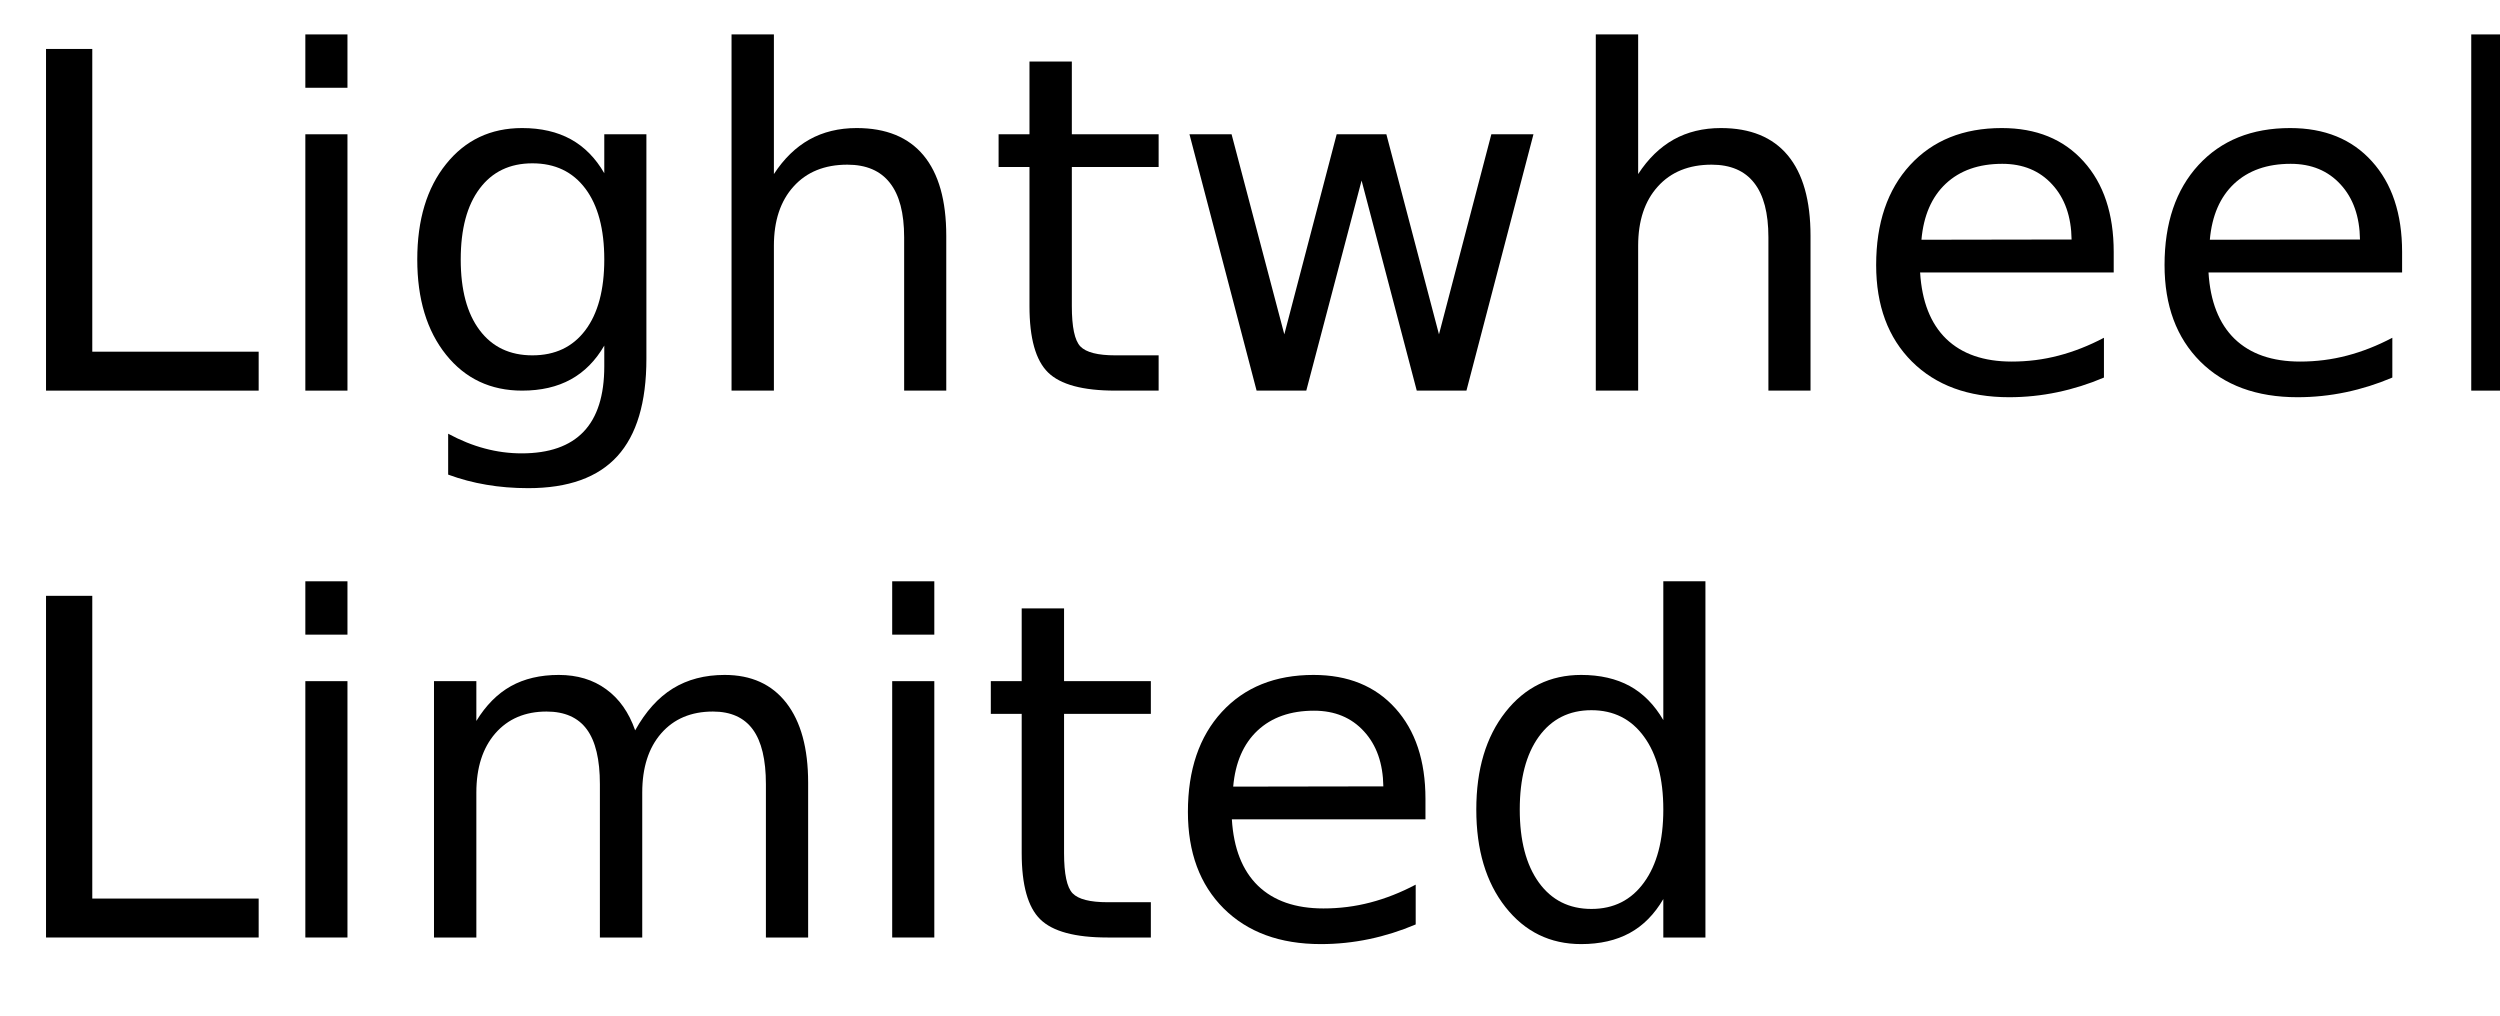
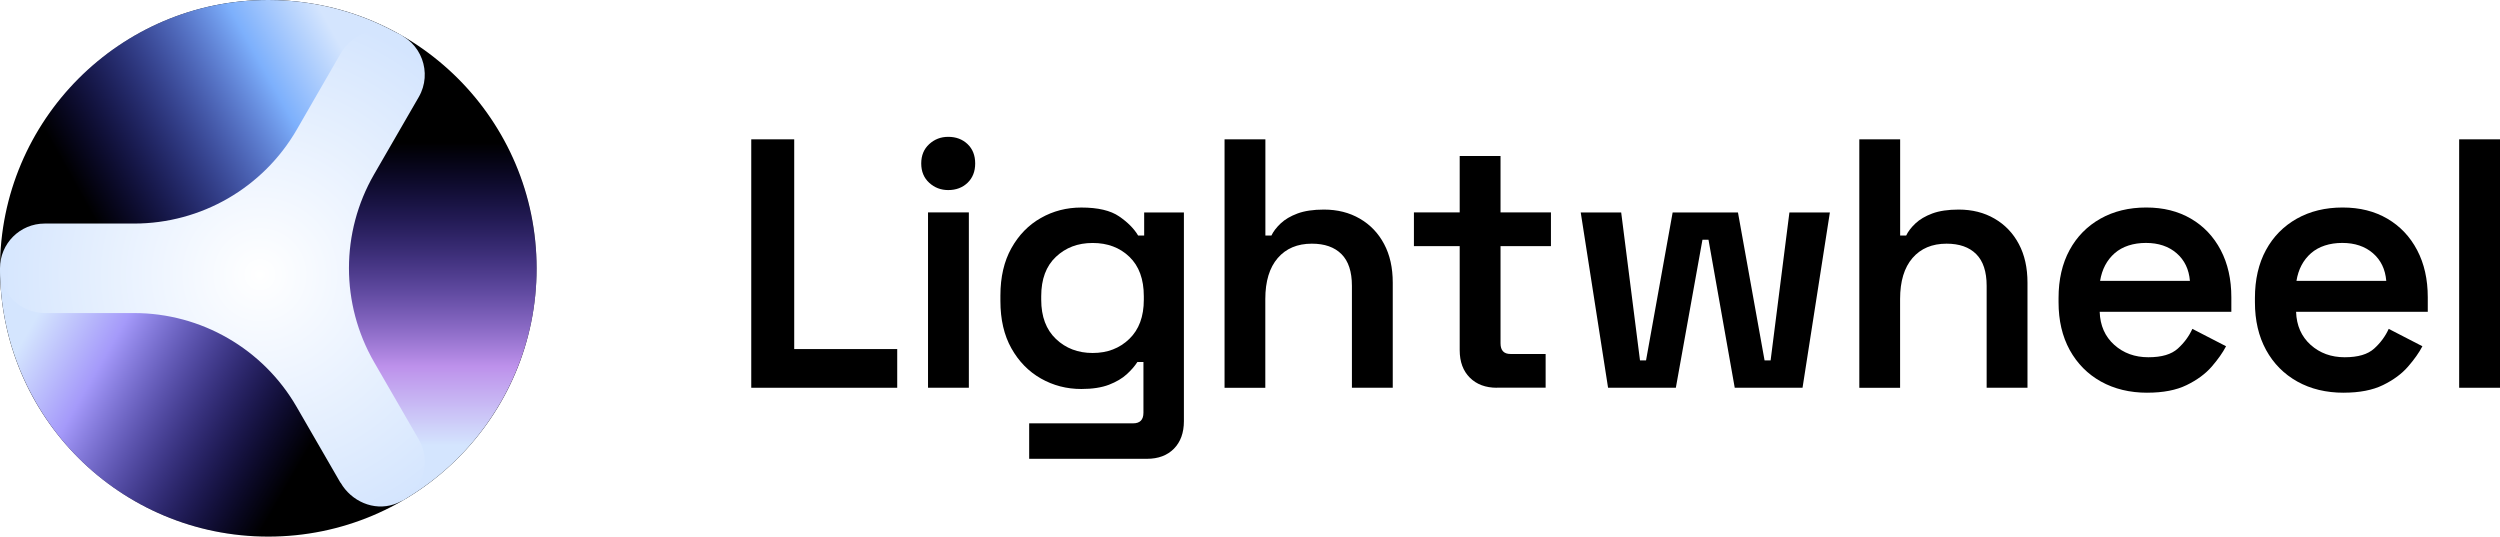
- <svg xmlns="http://www.w3.org/2000/svg" xmlns:xlink="http://www.w3.org/1999/xlink" width="320" height="130" viewBox="0 0 320 130">
+ <svg xmlns="http://www.w3.org/2000/svg" id="_图层_1" data-name="图层 1" viewBox="0 0 931.77 200">
  <defs>
-     <g>
-       <g id="glyph-0-0">
-         <path d="M 5.891 -43.734 L 11.812 -43.734 L 11.812 -4.984 L 33.109 -4.984 L 33.109 0 L 5.891 0 Z M 5.891 -43.734 " />
-       </g>
-       <g id="glyph-0-1">
-         <path d="M 5.656 -32.812 L 11.047 -32.812 L 11.047 0 L 5.656 0 Z M 5.656 -45.594 L 11.047 -45.594 L 11.047 -38.766 L 5.656 -38.766 Z M 5.656 -45.594 " />
-       </g>
-       <g id="glyph-0-2">
-         <path d="M 27.25 -16.781 C 27.25 -20.688 26.441 -23.711 24.828 -25.859 C 23.211 -28.016 20.953 -29.094 18.047 -29.094 C 15.16 -29.094 12.91 -28.016 11.297 -25.859 C 9.68 -23.711 8.875 -20.688 8.875 -16.781 C 8.875 -12.895 9.68 -9.879 11.297 -7.734 C 12.91 -5.586 15.16 -4.516 18.047 -4.516 C 20.953 -4.516 23.211 -5.586 24.828 -7.734 C 26.441 -9.879 27.25 -12.895 27.25 -16.781 Z M 32.641 -4.078 C 32.641 1.516 31.398 5.672 28.922 8.391 C 26.441 11.117 22.641 12.484 17.516 12.484 C 15.617 12.484 13.832 12.336 12.156 12.047 C 10.477 11.766 8.848 11.332 7.266 10.75 L 7.266 5.516 C 8.848 6.367 10.41 7 11.953 7.406 C 13.492 7.82 15.066 8.031 16.672 8.031 C 20.203 8.031 22.848 7.102 24.609 5.25 C 26.367 3.406 27.25 0.617 27.25 -3.109 L 27.25 -5.766 C 26.133 -3.836 24.707 -2.395 22.969 -1.438 C 21.227 -0.477 19.148 0 16.734 0 C 12.703 0 9.457 -1.531 7 -4.594 C 4.539 -7.664 3.312 -11.727 3.312 -16.781 C 3.312 -21.863 4.539 -25.938 7 -29 C 9.457 -32.07 12.703 -33.609 16.734 -33.609 C 19.148 -33.609 21.227 -33.129 22.969 -32.172 C 24.707 -31.211 26.133 -29.766 27.25 -27.828 L 27.25 -32.812 L 32.641 -32.812 Z M 32.641 -4.078 " />
-       </g>
-       <g id="glyph-0-3">
-         <path d="M 32.938 -19.812 L 32.938 0 L 27.547 0 L 27.547 -19.625 C 27.547 -22.727 26.938 -25.051 25.719 -26.594 C 24.508 -28.145 22.695 -28.922 20.281 -28.922 C 17.363 -28.922 15.066 -27.988 13.391 -26.125 C 11.711 -24.27 10.875 -21.742 10.875 -18.547 L 10.875 0 L 5.453 0 L 5.453 -45.594 L 10.875 -45.594 L 10.875 -27.719 C 12.156 -29.688 13.672 -31.16 15.422 -32.141 C 17.172 -33.117 19.188 -33.609 21.469 -33.609 C 25.238 -33.609 28.094 -32.441 30.031 -30.109 C 31.969 -27.773 32.938 -24.344 32.938 -19.812 Z M 32.938 -19.812 " />
-       </g>
-       <g id="glyph-0-4">
-         <path d="M 10.984 -42.125 L 10.984 -32.812 L 22.094 -32.812 L 22.094 -28.625 L 10.984 -28.625 L 10.984 -10.812 C 10.984 -8.133 11.348 -6.414 12.078 -5.656 C 12.816 -4.895 14.305 -4.516 16.547 -4.516 L 22.094 -4.516 L 22.094 0 L 16.547 0 C 12.391 0 9.52 -0.773 7.938 -2.328 C 6.352 -3.879 5.562 -6.707 5.562 -10.812 L 5.562 -28.625 L 1.609 -28.625 L 1.609 -32.812 L 5.562 -32.812 L 5.562 -42.125 Z M 10.984 -42.125 " />
-       </g>
-       <g id="glyph-0-5">
-         <path d="M 2.516 -32.812 L 7.906 -32.812 L 14.656 -7.203 L 21.359 -32.812 L 27.719 -32.812 L 34.453 -7.203 L 41.156 -32.812 L 46.547 -32.812 L 37.969 0 L 31.609 0 L 24.547 -26.891 L 17.469 0 L 11.109 0 Z M 2.516 -32.812 " />
-       </g>
-       <g id="glyph-0-6">
-         <path d="M 33.719 -17.75 L 33.719 -15.125 L 8.938 -15.125 C 9.164 -11.406 10.281 -8.57 12.281 -6.625 C 14.289 -4.688 17.082 -3.719 20.656 -3.719 C 22.727 -3.719 24.734 -3.973 26.672 -4.484 C 28.617 -4.992 30.551 -5.754 32.469 -6.766 L 32.469 -1.672 C 30.531 -0.848 28.547 -0.223 26.516 0.203 C 24.484 0.629 22.422 0.844 20.328 0.844 C 15.098 0.844 10.953 -0.676 7.891 -3.719 C 4.836 -6.77 3.312 -10.891 3.312 -16.078 C 3.312 -21.453 4.758 -25.719 7.656 -28.875 C 10.562 -32.031 14.473 -33.609 19.391 -33.609 C 23.805 -33.609 27.297 -32.188 29.859 -29.344 C 32.43 -26.5 33.719 -22.633 33.719 -17.75 Z M 28.328 -19.344 C 28.285 -22.289 27.457 -24.641 25.844 -26.391 C 24.238 -28.148 22.109 -29.031 19.453 -29.031 C 16.441 -29.031 14.031 -28.18 12.219 -26.484 C 10.414 -24.785 9.379 -22.395 9.109 -19.312 Z M 28.328 -19.344 " />
-       </g>
-       <g id="glyph-0-7">
-         <path d="M 5.656 -45.594 L 11.047 -45.594 L 11.047 0 L 5.656 0 Z M 5.656 -45.594 " />
-       </g>
-       <g id="glyph-0-8">
-         <path d="M 31.203 -26.516 C 32.547 -28.93 34.156 -30.719 36.031 -31.875 C 37.906 -33.031 40.113 -33.609 42.656 -33.609 C 46.07 -33.609 48.707 -32.41 50.562 -30.016 C 52.414 -27.617 53.344 -24.219 53.344 -19.812 L 53.344 0 L 47.938 0 L 47.938 -19.625 C 47.938 -22.77 47.379 -25.102 46.266 -26.625 C 45.148 -28.156 43.445 -28.922 41.156 -28.922 C 38.363 -28.922 36.156 -27.988 34.531 -26.125 C 32.914 -24.27 32.109 -21.742 32.109 -18.547 L 32.109 0 L 26.688 0 L 26.688 -19.625 C 26.688 -22.789 26.129 -25.129 25.016 -26.641 C 23.898 -28.16 22.18 -28.922 19.859 -28.922 C 17.109 -28.922 14.922 -27.988 13.297 -26.125 C 11.68 -24.258 10.875 -21.734 10.875 -18.547 L 10.875 0 L 5.453 0 L 5.453 -32.812 L 10.875 -32.812 L 10.875 -27.719 C 12.102 -29.727 13.578 -31.211 15.297 -32.172 C 17.016 -33.129 19.055 -33.609 21.422 -33.609 C 23.797 -33.609 25.816 -33 27.484 -31.781 C 29.16 -30.57 30.398 -28.816 31.203 -26.516 Z M 31.203 -26.516 " />
-       </g>
-       <g id="glyph-0-9">
-         <path d="M 27.25 -27.828 L 27.25 -45.594 L 32.641 -45.594 L 32.641 0 L 27.25 0 L 27.25 -4.922 C 26.113 -2.973 24.68 -1.523 22.953 -0.578 C 21.223 0.367 19.148 0.844 16.734 0.844 C 12.766 0.844 9.535 -0.734 7.047 -3.891 C 4.555 -7.055 3.312 -11.219 3.312 -16.375 C 3.312 -21.531 4.555 -25.691 7.047 -28.859 C 9.535 -32.023 12.766 -33.609 16.734 -33.609 C 19.148 -33.609 21.223 -33.133 22.953 -32.188 C 24.68 -31.238 26.113 -29.785 27.25 -27.828 Z M 8.875 -16.375 C 8.875 -12.414 9.688 -9.305 11.312 -7.047 C 12.945 -4.785 15.191 -3.656 18.047 -3.656 C 20.898 -3.656 23.145 -4.785 24.781 -7.047 C 26.426 -9.305 27.25 -12.414 27.25 -16.375 C 27.25 -20.344 26.426 -23.453 24.781 -25.703 C 23.145 -27.961 20.898 -29.094 18.047 -29.094 C 15.191 -29.094 12.945 -27.961 11.312 -25.703 C 9.688 -23.453 8.875 -20.344 8.875 -16.375 Z M 8.875 -16.375 " />
-       </g>
-     </g>
+     <style>
+       .cls-1 {
+         fill: url(#_未命名的渐变_2);
+       }
+ 
+       .cls-2 {
+         fill: url(#_未命名的渐变_5);
+       }
+ 
+       .cls-3 {
+         fill: url(#_未命名的渐变_4);
+       }
+ 
+       .cls-4 {
+         fill: url(#_未命名的渐变_3);
+       }
+     </style>
+     <linearGradient id="_未命名的渐变_5" data-name="未命名的渐变 5" x1="-.56" y1="257.84" x2="149.44" y2="341.83" gradientTransform="translate(0 356.82) scale(1 -1)" gradientUnits="userSpaceOnUse">
+       <stop offset=".23" stop-color="#382bfa" stop-opacity="0" />
+       <stop offset=".71" stop-color="#7db0fc" />
+       <stop offset=".88" stop-color="#d4e5fe" />
+     </linearGradient>
+     <linearGradient id="_未命名的渐变_2" data-name="未命名的渐变 2" x1="150" y1="343.82" x2="150" y2="169.82" gradientTransform="translate(0 356.82) scale(1 -1)" gradientUnits="userSpaceOnUse">
+       <stop offset=".23" stop-color="#382bfa" stop-opacity="0" />
+       <stop offset=".71" stop-color="#bd91eb" />
+       <stop offset=".88" stop-color="#d4e5fe" />
+     </linearGradient>
+     <linearGradient id="_未命名的渐变_3" data-name="未命名的渐变 3" x1="150" y1="170.24" x2="-.01" y2="256.81" gradientTransform="translate(0 356.82) scale(1 -1)" gradientUnits="userSpaceOnUse">
+       <stop offset=".23" stop-color="#382bfa" stop-opacity="0" />
+       <stop offset=".71" stop-color="#a59afa" />
+       <stop offset=".88" stop-color="#d4e5fe" />
+     </linearGradient>
+     <radialGradient id="_未命名的渐变_4" data-name="未命名的渐变 4" cx="213.25" cy="578.32" fx="213.25" fy="578.32" r="1" gradientTransform="translate(61237.6 4995.75) rotate(-105.71) scale(99.72 -99.48)" gradientUnits="userSpaceOnUse">
+       <stop offset="0" stop-color="#fff" />
+       <stop offset="1" stop-color="#d4e5fe" />
+     </radialGradient>
  </defs>
-   <g fill="rgb(0%, 0%, 0%)" fill-opacity="1">
-     <use xlink:href="#glyph-0-0" x="0" y="50" />
-     <use xlink:href="#glyph-0-1" x="33.428" y="50" />
-     <use xlink:href="#glyph-0-2" x="50.098" y="50" />
-     <use xlink:href="#glyph-0-3" x="88.184" y="50" />
-     <use xlink:href="#glyph-0-4" x="126.211" y="50" />
-     <use xlink:href="#glyph-0-5" x="149.736" y="50" />
-     <use xlink:href="#glyph-0-3" x="198.809" y="50" />
-     <use xlink:href="#glyph-0-6" x="236.836" y="50" />
-     <use xlink:href="#glyph-0-6" x="273.75" y="50" />
-     <use xlink:href="#glyph-0-7" x="310.664" y="50" />
-   </g>
-   <g fill="rgb(0%, 0%, 0%)" fill-opacity="1">
-     <use xlink:href="#glyph-0-0" x="0" y="120" />
-     <use xlink:href="#glyph-0-1" x="33.428" y="120" />
-     <use xlink:href="#glyph-0-8" x="50.098" y="120" />
-     <use xlink:href="#glyph-0-1" x="108.545" y="120" />
-     <use xlink:href="#glyph-0-4" x="125.215" y="120" />
-     <use xlink:href="#glyph-0-6" x="148.74" y="120" />
-     <use xlink:href="#glyph-0-9" x="185.654" y="120" />
-   </g>
+   <path d="M280,144.52V51.93h16.01v78.17h38.39v14.42h-54.4Z" />
+   <path d="M353.41,70.84c-2.74,0-5.1-.9-7.08-2.71-1.98-1.81-2.98-4.21-2.98-7.21s1-5.4,2.98-7.21c1.98-1.81,4.33-2.71,7.08-2.71,2.91,0,5.32.91,7.21,2.71,1.9,1.81,2.84,4.22,2.84,7.21s-.95,5.4-2.84,7.21c-1.9,1.81-4.3,2.71-7.21,2.71ZM345.88,144.52v-65.36h15.22v65.34h-15.22v.02Z" />
+   <path d="M372.86,112.11v-1.98c0-6.87,1.37-12.76,4.1-17.65,2.74-4.89,6.4-8.65,10.99-11.24,4.59-2.61,9.61-3.89,15.08-3.89,6.18,0,10.87,1.1,14.08,3.3,3.22,2.2,5.57,4.59,7.08,7.14h2.25v-8.6h14.81v77.78c0,4.32-1.24,7.74-3.71,10.26-2.47,2.5-5.82,3.77-10.05,3.77h-43.91v-13.22h38.75c2.56,0,3.84-1.32,3.84-3.96v-18.91h-2.25c-.96,1.51-2.28,3.03-3.96,4.57-1.68,1.54-3.88,2.84-6.62,3.91-2.74,1.05-6.18,1.59-10.31,1.59-5.47,0-10.49-1.3-15.08-3.91-4.59-2.61-8.24-6.35-10.99-11.24s-4.1-10.78-4.1-17.66v-.07ZM407.26,131.56c5.47,0,10.01-1.74,13.63-5.23,3.62-3.49,5.42-8.35,5.42-14.61v-1.32c0-6.35-1.79-11.24-5.37-14.68-3.57-3.44-8.14-5.16-13.7-5.16s-10.04,1.73-13.69,5.16c-3.66,3.44-5.48,8.33-5.48,14.68v1.32c0,6.26,1.83,11.14,5.48,14.61,3.66,3.49,8.23,5.23,13.69,5.23h.02Z" />
+   <path d="M456.4,144.52V51.93h15.22v35.85h2.25c.71-1.49,1.85-3,3.44-4.5,1.59-1.51,3.67-2.73,6.28-3.71,2.61-.97,5.89-1.46,9.85-1.46,5.03,0,9.48,1.12,13.36,3.37,3.88,2.25,6.91,5.4,9.06,9.46,2.17,4.06,3.23,8.87,3.23,14.42v39.15h-15.22v-37.97c0-5.3-1.3-9.24-3.89-11.83-2.61-2.61-6.28-3.89-11.05-3.89-5.38,0-9.61,1.78-12.7,5.35-3.08,3.57-4.64,8.67-4.64,15.29v33.08h-15.22l.03-.02Z" />
+   <path d="M557.93,144.52c-4.23,0-7.6-1.25-10.12-3.77-2.51-2.51-3.77-5.92-3.77-10.26v-38.76h-17.06v-12.56h17.06v-21.02h15.22v21.02h18.79v12.56h-18.79v36.24c0,2.64,1.24,3.96,3.71,3.96h13.1v12.56h-18.13v.03Z" />
+   <path d="M599.34,144.52l-10.19-65.34h15.08l7.01,55.15h2.25l9.92-55.15h24.34l9.92,55.15h2.25l7.01-55.15h15.08l-10.19,65.34h-25.27l-9.78-55.17h-2.25l-9.92,55.17h-25.26Z" />
+   <path d="M692.98,144.52V51.93h15.22v35.85h2.25c.71-1.49,1.85-3,3.44-4.5,1.59-1.51,3.69-2.73,6.28-3.71,2.61-.97,5.89-1.46,9.85-1.46,5.03,0,9.48,1.12,13.35,3.37,3.88,2.25,6.91,5.4,9.06,9.46,2.17,4.06,3.23,8.87,3.23,14.42v39.15h-15.22v-37.97c0-5.3-1.3-9.24-3.89-11.83-2.61-2.61-6.28-3.89-11.05-3.89-5.38,0-9.61,1.78-12.7,5.35-3.08,3.57-4.62,8.67-4.62,15.29v33.08h-15.22l.02-.02Z" />
+   <path d="M800.32,146.37c-6.53,0-12.27-1.39-17.27-4.16-4.98-2.78-8.85-6.7-11.65-11.76-2.78-5.08-4.16-11-4.16-17.79v-1.59c0-6.87,1.37-12.83,4.1-17.86,2.73-5.03,6.57-8.92,11.51-11.71,4.94-2.78,10.63-4.16,17.06-4.16s11.9,1.39,16.67,4.16c4.76,2.78,8.46,6.69,11.1,11.71,2.64,5.03,3.96,10.88,3.96,17.59v5.42h-49.07c.17,5.11,1.98,9.21,5.43,12.31,3.44,3.08,7.67,4.62,12.7,4.62s8.6-1.08,10.99-3.23c2.39-2.17,4.18-4.6,5.42-7.35l12.56,6.48c-1.24,2.39-3.03,4.91-5.35,7.6-2.34,2.69-5.45,4.98-9.33,6.87-3.88,1.9-8.77,2.84-14.68,2.84v.02ZM782.73,104.69h33.47c-.36-4.32-2.01-7.75-4.96-10.31-2.96-2.56-6.77-3.84-11.44-3.84s-8.74,1.29-11.65,3.84c-2.91,2.56-4.72,5.99-5.43,10.31h.02Z" />
+   <path d="M873.5,146.37c-6.53,0-12.29-1.39-17.26-4.16-4.98-2.78-8.87-6.7-11.65-11.76-2.78-5.08-4.16-11-4.16-17.79v-1.59c0-6.87,1.37-12.83,4.1-17.86,2.73-5.03,6.57-8.92,11.51-11.71,4.95-2.78,10.63-4.16,17.07-4.16s11.9,1.39,16.67,4.16c4.76,2.78,8.46,6.69,11.1,11.71,2.65,5.03,3.97,10.88,3.97,17.59v5.42h-49.08c.17,5.11,1.98,9.21,5.42,12.31,3.44,3.08,7.67,4.62,12.69,4.62s8.6-1.08,10.99-3.23c2.39-2.17,4.18-4.6,5.42-7.35l12.56,6.48c-1.24,2.39-3.03,4.91-5.37,7.6-2.33,2.69-5.45,4.98-9.32,6.87-3.88,1.9-8.77,2.84-14.68,2.84l.03.02ZM855.91,104.69h33.47c-.35-4.32-2.01-7.75-4.96-10.31-2.96-2.56-6.77-3.84-11.44-3.84s-8.74,1.29-11.65,3.84c-2.91,2.56-4.72,5.99-5.42,10.31Z" />
+   <path d="M916.55,144.52V51.93h15.22v92.59h-15.22Z" />
+   <path d="M100,0h0c55.23,0,100,44.77,100,100h0c0,55.23-44.77,100-100,100h0C44.77,200,0,155.23,0,100h0C0,44.77,44.77,0,100,0Z" />
+   <path class="cls-2" d="M99.99,0C118.21,0,135.29,4.89,149.99,13.41l-50,86.58H0C0,44.77,44.77,0,99.99,0Z" />
+   <path class="cls-1" d="M186.58,150.01c-9.11,15.77-21.89,28.11-36.59,36.59l-50-86.58L149.99,13.45c47.81,27.62,64.22,88.76,36.59,136.57Z" />
+   <path class="cls-4" d="M13.41,150.01C4.3,134.24,0,116.98,0,99.99h99.99l50,86.61c-47.81,27.59-108.99,11.22-136.58-36.59Z" />
+   <path class="cls-3" d="M126.92,179.97l-16.37-28.33c-12.48-21.63-35.59-34.96-60.59-34.96H16.66c-9.22-.04-16.66-7.48-16.66-16.7s7.44-16.66,16.66-16.66h33.33c25,0,48.07-13.33,60.59-34.96l16.33-28.33c4-6.92,12.33-10.63,19.92-8.07,10.33,3.48,14.41,15.26,9.26,24.18l-16.67,28.85c-12.48,21.63-12.48,48.29,0,69.95l16.67,28.85c5.18,8.96,1.07,20.7-9.26,24.18-7.59,2.55-15.89-1.15-19.89-8.07l-.04.07Z" />
</svg>
